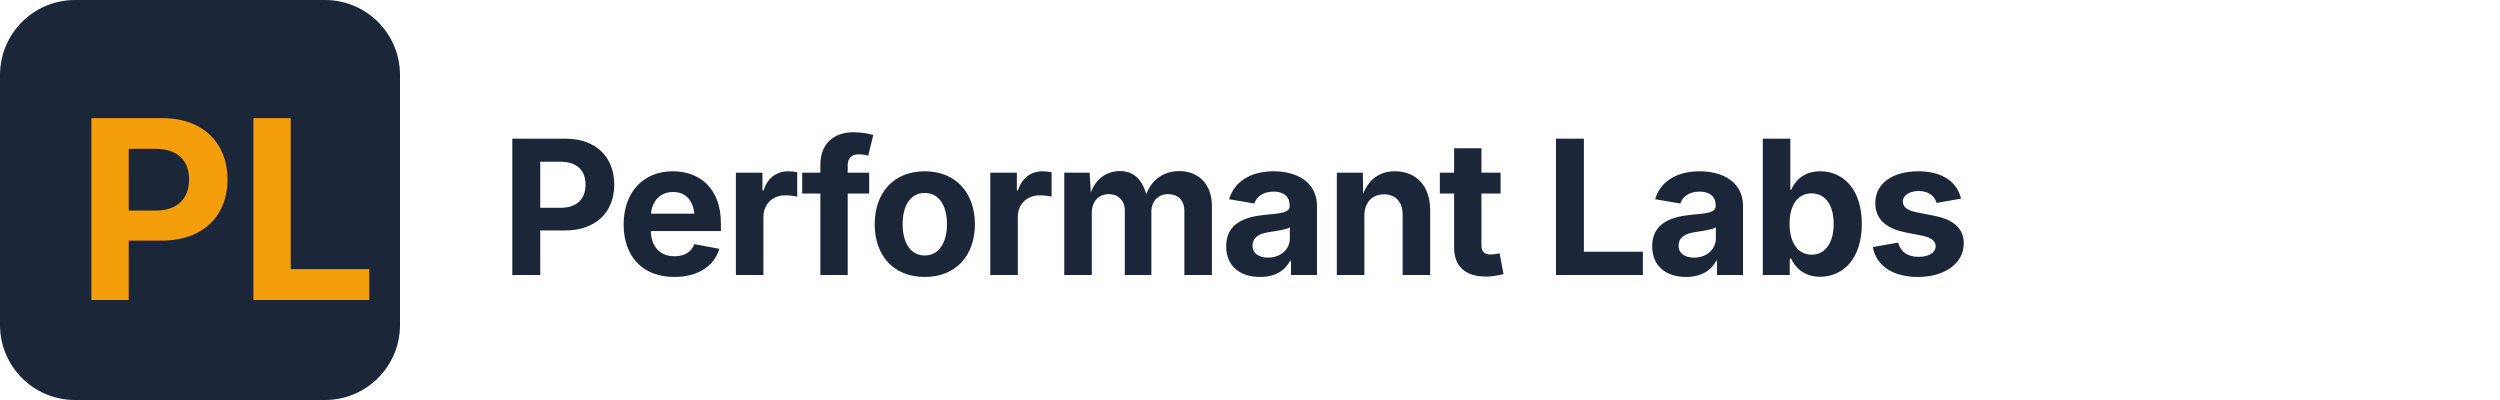
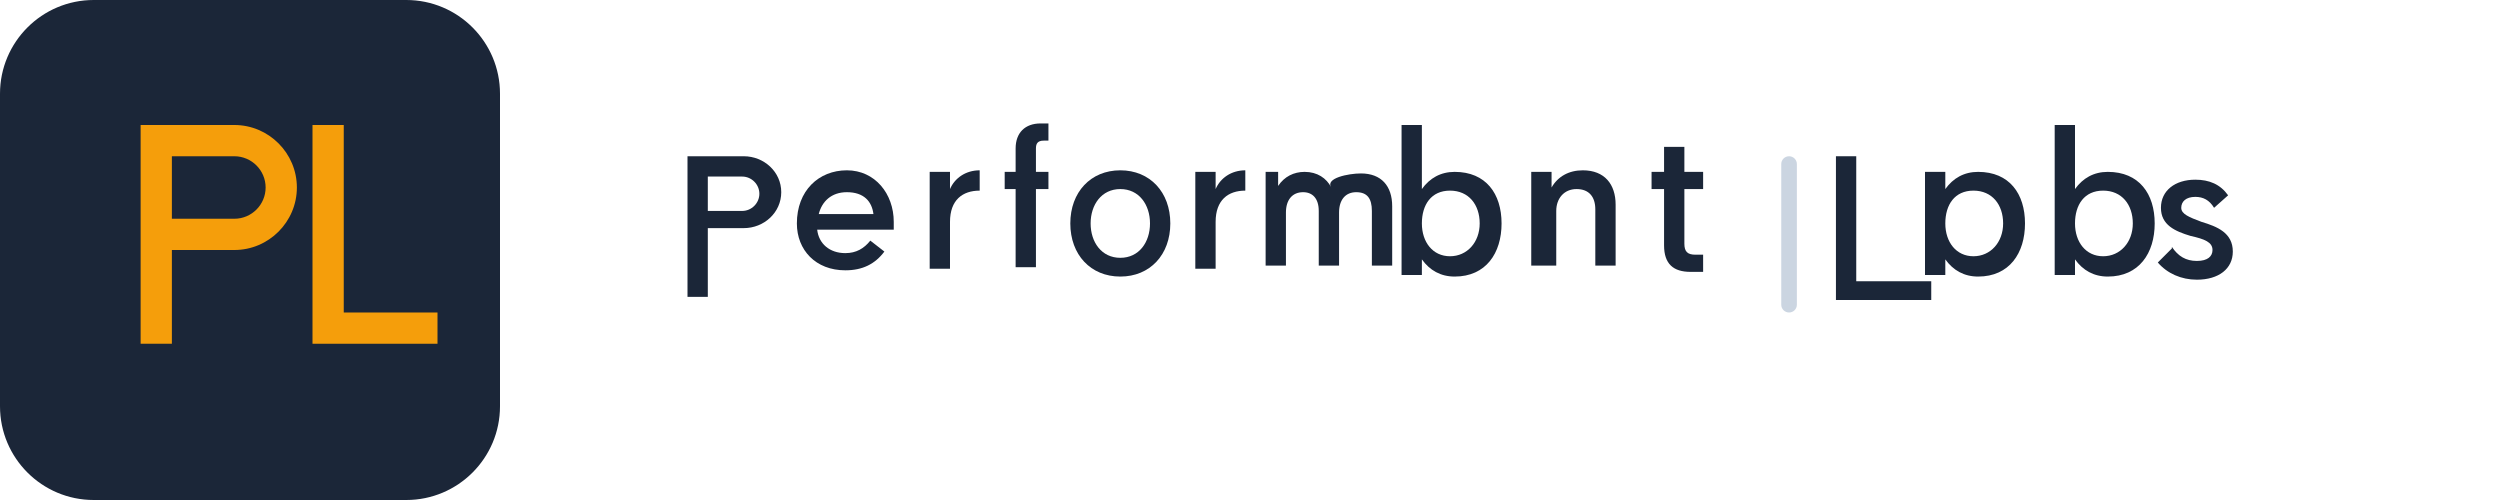
- <svg xmlns="http://www.w3.org/2000/svg" width="200" height="32" viewBox="0 0 200 32" fill="none" role="img" aria-label="Performant Labs">
-   <rect x="0" y="0" width="32" height="32" rx="6" fill="#1B2638" />
-   <text x="6" y="24" font-family="system-ui, -apple-system, sans-serif" font-weight="700" font-size="20" fill="#F59E0B">PL</text>
-   <text x="40" y="22" font-family="system-ui, -apple-system, 'Segoe UI', sans-serif" font-weight="700" font-size="15" letter-spacing="-0.3" fill="#1B2638">Performant Labs</text>
+ <svg xmlns="http://www.w3.org/2000/svg" width="160" height="32" viewBox="0 0 160 32" fill="none" role="img" aria-label="Performant Labs">
+   <rect width="32" height="32" rx="6" fill="#1B2638" />
+   <path d="M9 8h6c2.2 0 4 1.8 4 4s-1.8 4-4 4H11v6H9V8zm2 6h4c1.1 0 2-.9 2-2s-.9-2-2-2h-4v4z" fill="#F59E0B" />
+   <path d="M20 8h2v12h6v2h-8V8z" fill="#F59E0B" />
+   <path d="M44 10h3.6c1.3 0 2.4 1 2.4 2.3S48.9 14.6 47.6 14.6H45.3v4.4H44V10zm1.3 3.5h2.2c.6 0 1.1-.5 1.1-1.1s-.5-1.1-1.1-1.1h-2.2v2.2z" fill="#1B2638" />
+   <path d="M51 14.3c0-2.1 1.4-3.4 3.2-3.4s3 1.5 3 3.3v.5h-4.9c.1.9.8 1.5 1.8 1.5.7 0 1.2-.3 1.6-.8l.9.7c-.6.8-1.4 1.2-2.5 1.2-1.9 0-3.1-1.3-3.1-3zm1.4-.6h3.5c-.1-.8-.6-1.4-1.7-1.4-1 0-1.6.6-1.8 1.4z" fill="#1B2638" />
+   <path d="M59.5 11h1.3v1.1c.3-.7 1-1.2 1.9-1.2v1.3c-1.1 0-1.9.6-1.9 2v3h-1.3V11z" fill="#1B2638" />
+   <path d="M65 9.5c0-1 .6-1.6 1.6-1.6h.5v1.1h-.3c-.4 0-.5.2-.5.5v1.5h.8v1.1h-.8v5h-1.3v-5h-.7V11h.7V9.5z" fill="#1B2638" />
+   <path d="M68.5 14.3c0-2 1.3-3.4 3.2-3.4s3.2 1.4 3.2 3.4-1.3 3.4-3.2 3.4-3.2-1.4-3.2-3.4zm1.3 0c0 1.2.7 2.2 1.9 2.2s1.9-1 1.9-2.2-.7-2.2-1.9-2.2-1.9 1-1.9 2.2z" fill="#1B2638" />
+   <path d="M76.5 11h1.3v1.1c.3-.7 1-1.2 1.9-1.2v1.3c-1.1 0-1.9.6-1.9 2v3h-1.3V11z" fill="#1B2638" />
+   <path d="M80.5 11h1.3v.9c.4-.6 1-.9 1.7-.9.8 0 1.4.4 1.7 1-.4-.6 1.1-.9 1.9-.9 1.3 0 2 .8 2 2.1v3.8h-1.3v-3.5c0-.8-.3-1.2-1-1.2s-1.1.5-1.1 1.3v3.4h-1.3v-3.5c0-.8-.4-1.2-1-1.2-.7 0-1.1.5-1.1 1.3v3.4h-1.3V11z" fill="#1B2638" />
+   <path d="M91 12.1c.5-.7 1.2-1.1 2.1-1.1 2 0 3 1.4 3 3.3s-1 3.4-3 3.4c-.9 0-1.6-.4-2.1-1.1v1h-1.3V8h1.3v4.1zm0 2.2c0 1.2.7 2.1 1.8 2.1s1.9-.9 1.9-2.1-.7-2.1-1.9-2.1-1.8.9-1.8 2.1z" fill="#1B2638" />
+   <path d="M98 11h1.3v1c.4-.7 1.1-1.1 2-1.1 1.4 0 2.1.9 2.1 2.2v3.9h-1.3v-3.6c0-.8-.4-1.3-1.2-1.3s-1.3.6-1.3 1.4v3.5H98V11z" fill="#1B2638" />
+   <path d="M106.5 9.4h1.3V11h1.2v1.1h-1.2v3.5c0 .5.2.7.7.7h.5V17.4h-.8c-1.1 0-1.7-.5-1.7-1.7v-3.6h-.8V11h.8V9.4z" fill="#1B2638" />
+   <rect x="114" y="10" width="1" height="10" rx="0.5" fill="#CBD5E1" />
+   <path d="M117.5 10h1.3v8h4.8v1.2h-6.1V10z" fill="#1B2638" />
+   <path d="M124.5 12.1c.5-.7 1.2-1.1 2.1-1.1 2 0 3 1.4 3 3.3s-1 3.4-3 3.4c-.9 0-1.6-.4-2.1-1.1v1h-1.3V11h1.3v1.1zm0 2.2c0 1.2.7 2.1 1.8 2.1s1.9-.9 1.9-2.1-.7-2.1-1.9-2.1-1.8.9-1.8 2.1z" fill="#1B2638" />
+   <path d="M131.5 8h1.3v4.1c.5-.7 1.2-1.1 2.1-1.1 2 0 3 1.4 3 3.3s-1 3.4-3 3.4c-.9 0-1.6-.4-2.1-1.1v1h-1.3V8zm1.3 6.3c0 1.2.7 2.1 1.8 2.1s1.9-.9 1.9-2.1-.7-2.1-1.9-2.1-1.8.9-1.8 2.1z" fill="#1B2638" />
+   <path d="M139 15.8c.4.6.9.9 1.6.9.7 0 1-.3 1-.7 0-.5-.5-.7-1.4-.9-1-.3-1.9-.7-1.9-1.8 0-1.1.9-1.8 2.2-1.8.9 0 1.6.3 2.1 1l-.9.8c-.3-.5-.7-.7-1.2-.7-.6 0-.9.3-.9.7s.5.6 1.3.9c1 .3 2 .7 2 1.9 0 1.1-.9 1.8-2.3 1.8-1 0-1.9-.4-2.5-1.1l.9-.9z" fill="#1B2638" />
</svg>
